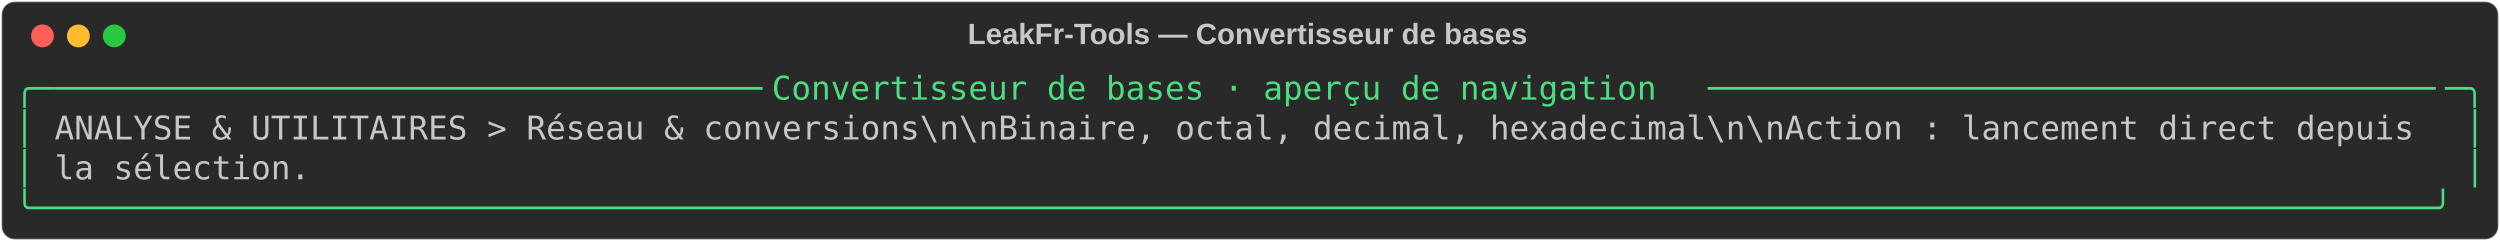
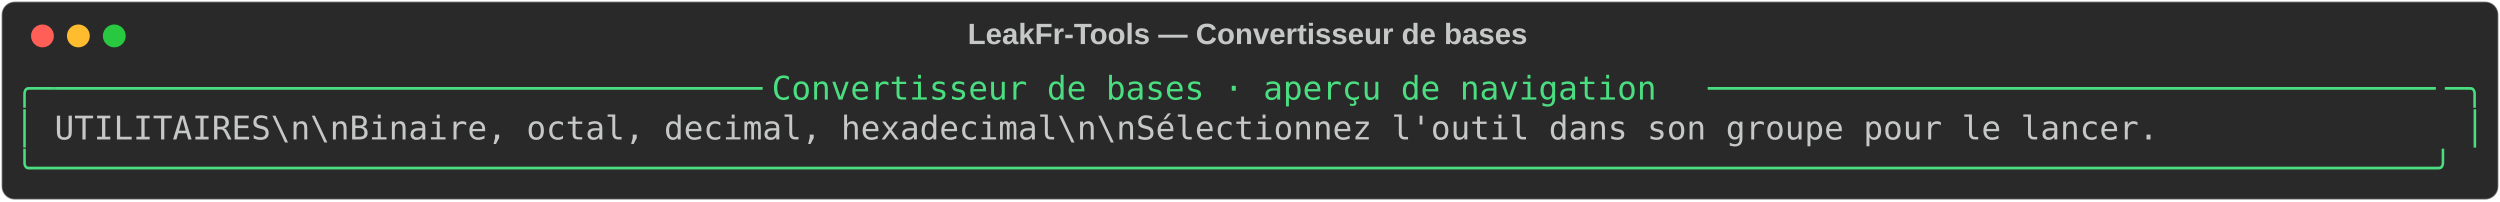
- <svg xmlns="http://www.w3.org/2000/svg" class="rich-terminal" viewBox="0 0 1531 147.6">
+ <svg xmlns="http://www.w3.org/2000/svg" class="rich-terminal" viewBox="0 0 1531 123.2">
  <style>

    @font-face {
        font-family: "Fira Code";
        src: local("FiraCode-Regular"),
                url("https://cdnjs.cloudflare.com/ajax/libs/firacode/6.2.0/woff2/FiraCode-Regular.woff2") format("woff2"),
                url("https://cdnjs.cloudflare.com/ajax/libs/firacode/6.2.0/woff/FiraCode-Regular.woff") format("woff");
        font-style: normal;
        font-weight: 400;
    }
    @font-face {
        font-family: "Fira Code";
        src: local("FiraCode-Bold"),
                url("https://cdnjs.cloudflare.com/ajax/libs/firacode/6.2.0/woff2/FiraCode-Bold.woff2") format("woff2"),
                url("https://cdnjs.cloudflare.com/ajax/libs/firacode/6.2.0/woff/FiraCode-Bold.woff") format("woff");
        font-style: bold;
        font-weight: 700;
    }

    .terminal-2856884420-matrix {
        font-family: Fira Code, monospace;
        font-size: 20px;
        line-height: 24.4px;
        font-variant-east-asian: full-width;
    }

    .terminal-2856884420-title {
        font-size: 18px;
        font-weight: bold;
        font-family: arial;
    }

    .terminal-2856884420-r1 { fill: #4ade80 }
.terminal-2856884420-r2 { fill: #c5c8c6 }
    </style>
  <defs>
    <clipPath id="terminal-2856884420-clip-terminal">
-       <rect x="0" y="0" width="1511.8" height="96.6" />
+       <rect x="0" y="0" width="1511.8" height="72.2" />
    </clipPath>
    <clipPath id="terminal-2856884420-line-0">
      <rect x="0" y="1.5" width="1512.8" height="24.65" />
    </clipPath>
    <clipPath id="terminal-2856884420-line-1">
      <rect x="0" y="25.9" width="1512.8" height="24.65" />
    </clipPath>
-     <clipPath id="terminal-2856884420-line-2">
-       <rect x="0" y="50.3" width="1512.8" height="24.65" />
-     </clipPath>
  </defs>
-   <rect fill="#292929" stroke="rgba(255,255,255,0.35)" stroke-width="1" x="1" y="1" width="1529" height="145.6" rx="8" />
+   <rect fill="#292929" stroke="rgba(255,255,255,0.35)" stroke-width="1" x="1" y="1" width="1529" height="121.2" rx="8" />
  <text class="terminal-2856884420-title" fill="#c5c8c6" text-anchor="middle" x="764" y="27">LeakFr-Tools — Convertisseur de bases</text>
  <g transform="translate(26,22)">
    <circle cx="0" cy="0" r="7" fill="#ff5f57" />
    <circle cx="22" cy="0" r="7" fill="#febc2e" />
    <circle cx="44" cy="0" r="7" fill="#28c840" />
  </g>
  <g transform="translate(9, 41)" clip-path="url(#terminal-2856884420-clip-terminal)">
    <g class="terminal-2856884420-matrix">
      <text class="terminal-2856884420-r1" x="0" y="20" textLength="24.4" clip-path="url(#terminal-2856884420-line-0)">╭─</text>
      <text class="terminal-2856884420-r1" x="24.4" y="20" textLength="439.2" clip-path="url(#terminal-2856884420-line-0)">────────────────────────────────────</text>
      <text class="terminal-2856884420-r1" x="463.6" y="20" textLength="573.4" clip-path="url(#terminal-2856884420-line-0)"> Convertisseur de bases · aperçu de navigation </text>
      <text class="terminal-2856884420-r1" x="1037" y="20" textLength="451.4" clip-path="url(#terminal-2856884420-line-0)">─────────────────────────────────────</text>
      <text class="terminal-2856884420-r1" x="1488.4" y="20" textLength="24.4" clip-path="url(#terminal-2856884420-line-0)">─╮</text>
      <text class="terminal-2856884420-r2" x="1512.8" y="20" textLength="12.2" clip-path="url(#terminal-2856884420-line-0)">
</text>
      <text class="terminal-2856884420-r1" x="0" y="44.4" textLength="12.2" clip-path="url(#terminal-2856884420-line-1)">│</text>
-       <text class="terminal-2856884420-r2" x="24.4" y="44.4" textLength="1464" clip-path="url(#terminal-2856884420-line-1)">ANALYSE &amp; UTILITAIRES &gt; Réseau &amp; conversions\n\nBinaire, octal, decimal, hexadecimal\n\nAction : lancement direct depuis</text>
+       <text class="terminal-2856884420-r2" x="24.4" y="44.4" textLength="1305.4" clip-path="url(#terminal-2856884420-line-1)">UTILITAIRES\n\nBinaire, octal, decimal, hexadecimal\n\nSélectionnez l'outil dans son groupe pour le lancer.</text>
      <text class="terminal-2856884420-r1" x="1500.6" y="44.4" textLength="12.2" clip-path="url(#terminal-2856884420-line-1)">│</text>
      <text class="terminal-2856884420-r2" x="1512.8" y="44.4" textLength="12.2" clip-path="url(#terminal-2856884420-line-1)">
</text>
-       <text class="terminal-2856884420-r1" x="0" y="68.8" textLength="12.2" clip-path="url(#terminal-2856884420-line-2)">│</text>
-       <text class="terminal-2856884420-r2" x="24.4" y="68.8" textLength="158.6" clip-path="url(#terminal-2856884420-line-2)">la sélection.</text>
-       <text class="terminal-2856884420-r1" x="1500.6" y="68.8" textLength="12.2" clip-path="url(#terminal-2856884420-line-2)">│</text>
+       <text class="terminal-2856884420-r1" x="0" y="68.8" textLength="1512.8" clip-path="url(#terminal-2856884420-line-2)">╰──────────────────────────────────────────────────────────────────────────────────────────────────────────────────────────╯</text>
      <text class="terminal-2856884420-r2" x="1512.8" y="68.8" textLength="12.2" clip-path="url(#terminal-2856884420-line-2)">
- </text>
-       <text class="terminal-2856884420-r1" x="0" y="93.2" textLength="1512.8" clip-path="url(#terminal-2856884420-line-3)">╰──────────────────────────────────────────────────────────────────────────────────────────────────────────────────────────╯</text>
-       <text class="terminal-2856884420-r2" x="1512.8" y="93.2" textLength="12.2" clip-path="url(#terminal-2856884420-line-3)">
</text>
    </g>
  </g>
</svg>
